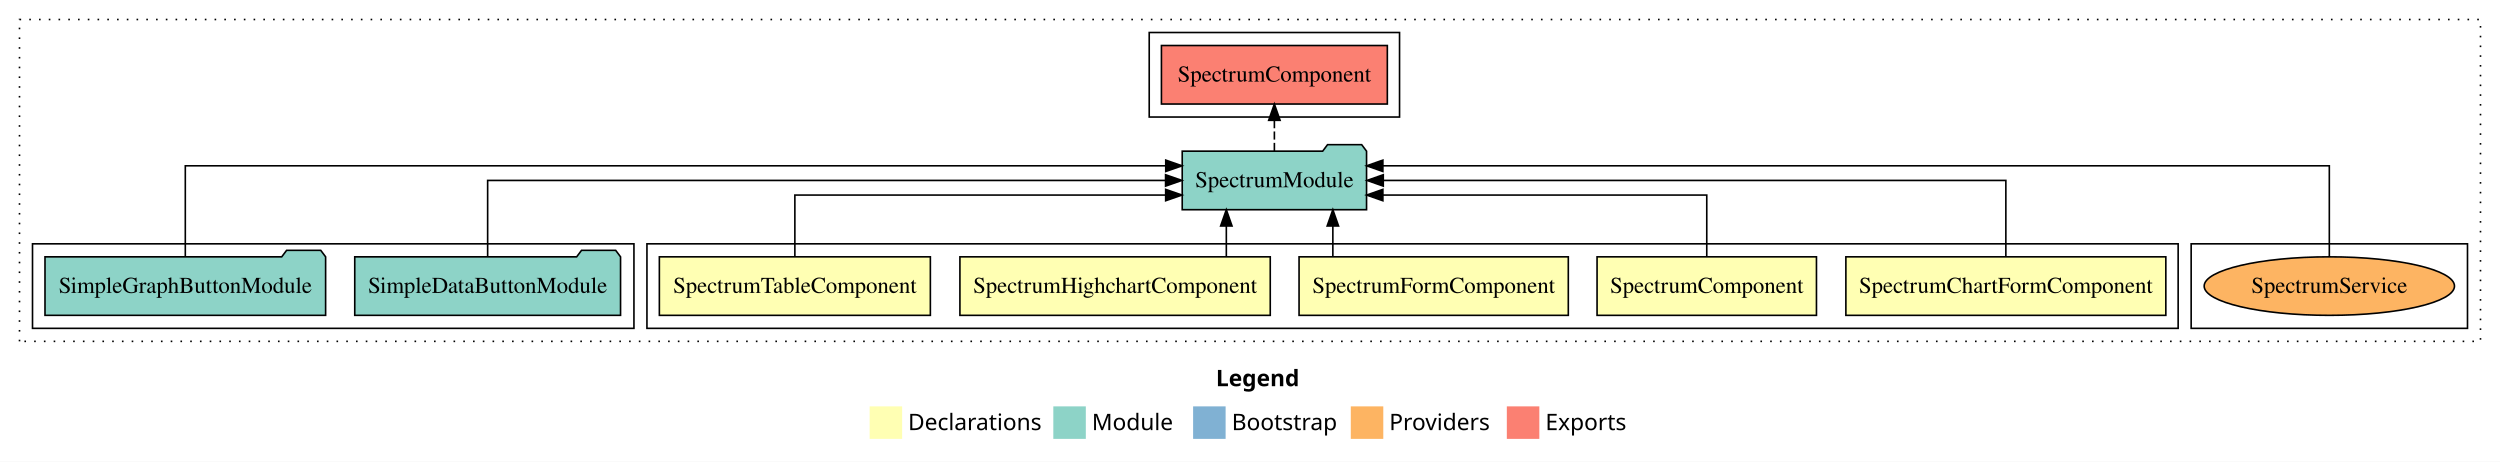
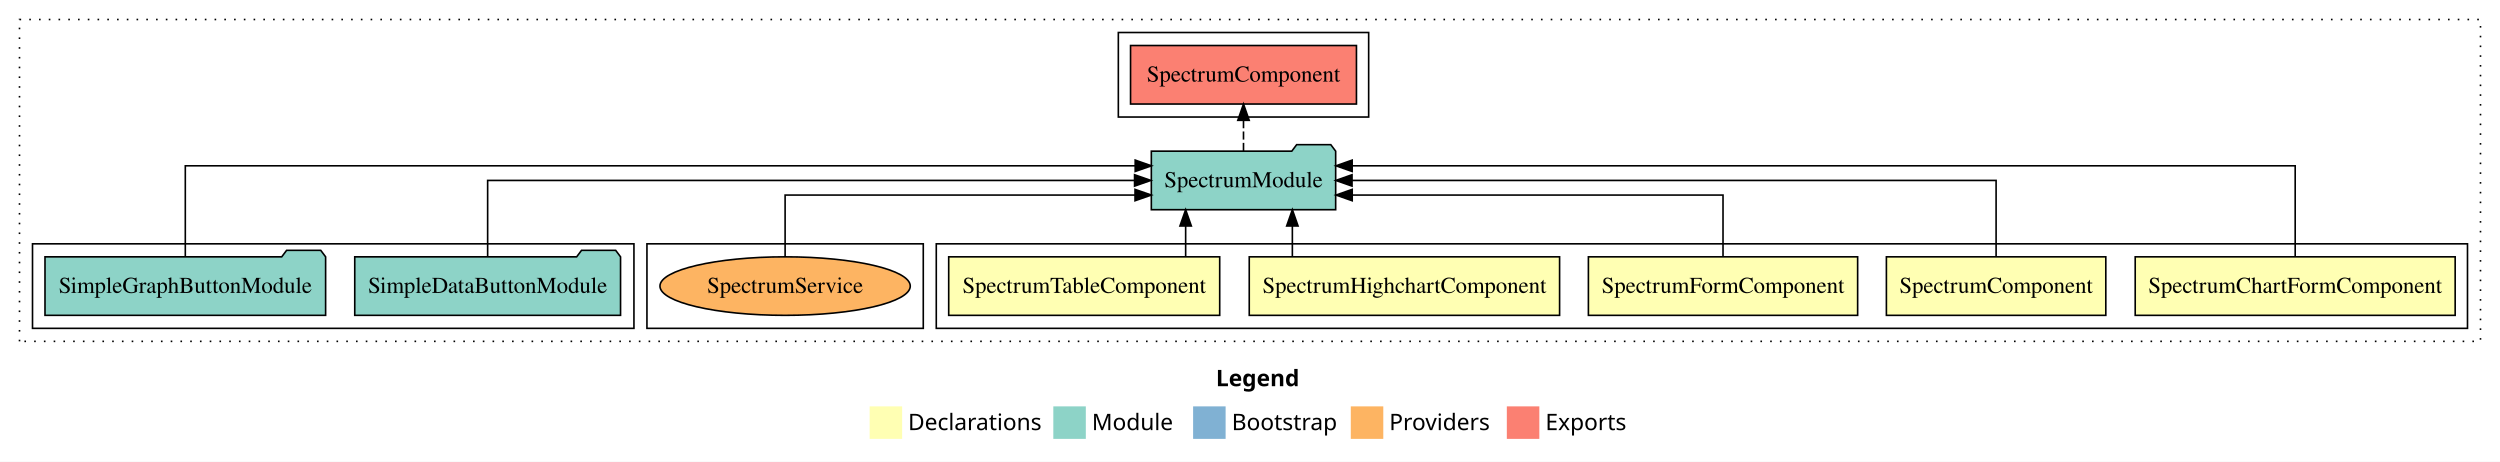
<svg xmlns="http://www.w3.org/2000/svg" width="1538pt" height="284pt" viewBox="0.00 0.00 1538.00 284.00">
  <g id="graph0" class="graph" transform="scale(1 1) rotate(0) translate(4 280)">
    <polygon fill="white" stroke="transparent" points="-4,4 -4,-280 1534,-280 1534,4 -4,4" />
    <text text-anchor="start" x="744.01" y="-42.4" font-family="Times-12" font-weight="bold" font-size="14.00">Legend</text>
    <polygon fill="#ffffb3" stroke="transparent" points="531,-10 531,-30 551,-30 551,-10 531,-10" />
    <text text-anchor="start" x="554.63" y="-15.4" font-family="Times-12" font-size="14.00">  Declarations</text>
    <polygon fill="#8dd3c7" stroke="transparent" points="644,-10 644,-30 664,-30 664,-10 644,-10" />
    <text text-anchor="start" x="667.73" y="-15.4" font-family="Times-12" font-size="14.00">  Module</text>
    <polygon fill="#80b1d3" stroke="transparent" points="730,-10 730,-30 750,-30 750,-10 730,-10" />
    <text text-anchor="start" x="753.78" y="-15.4" font-family="Times-12" font-size="14.00">  Bootstrap</text>
    <polygon fill="#fdb462" stroke="transparent" points="827,-10 827,-30 847,-30 847,-10 827,-10" />
    <text text-anchor="start" x="850.67" y="-15.4" font-family="Times-12" font-size="14.00">  Providers</text>
    <polygon fill="#fb8072" stroke="transparent" points="923,-10 923,-30 943,-30 943,-10 923,-10" />
    <text text-anchor="start" x="946.73" y="-15.4" font-family="Times-12" font-size="14.00">  Exports</text>
    <g id="clust1" class="cluster">
      <polygon fill="none" stroke="black" stroke-dasharray="1,5" points="8,-70 8,-268 1522,-268 1522,-70 8,-70" />
    </g>
+     <g id="clust2" class="cluster">
+       <polygon fill="none" stroke="black" points="572,-78 572,-130 1514,-130 1514,-78 572,-78" />
+     </g>
    <g id="clust9" class="cluster">
-       <polygon fill="none" stroke="black" points="703,-208 703,-260 857,-260 857,-208 703,-208" />
+       <polygon fill="none" stroke="black" points="684,-208 684,-260 838,-260 838,-208 684,-208" />
    </g>
    <g id="clust11" class="cluster">
-       <polygon fill="none" stroke="black" points="1344,-78 1344,-130 1514,-130 1514,-78 1344,-78" />
-     </g>
-     <g id="clust2" class="cluster">
-       <polygon fill="none" stroke="black" points="394,-78 394,-130 1336,-130 1336,-78 394,-78" />
+       <polygon fill="none" stroke="black" points="394,-78 394,-130 564,-130 564,-78 394,-78" />
    </g>
    <g id="clust8" class="cluster">
      <polygon fill="none" stroke="black" points="16,-78 16,-130 386,-130 386,-78 16,-78" />
    </g>
    <g id="node1" class="node">
-       <polygon fill="#ffffb3" stroke="black" points="1328.42,-122 1131.58,-122 1131.58,-86 1328.42,-86 1328.42,-122" />
-       <text text-anchor="middle" x="1230" y="-99.8" font-family="Times,serif" font-size="14.00">SpectrumChartFormComponent</text>
+       <polygon fill="#ffffb3" stroke="black" points="1506.42,-122 1309.58,-122 1309.58,-86 1506.42,-86 1506.42,-122" />
+       <text text-anchor="middle" x="1408" y="-99.8" font-family="Times,serif" font-size="14.00">SpectrumChartFormComponent</text>
    </g>
    <g id="node6" class="node">
-       <polygon fill="#8dd3c7" stroke="black" points="836.7,-187 833.7,-191 812.7,-191 809.7,-187 723.3,-187 723.3,-151 836.7,-151 836.7,-187" />
-       <text text-anchor="middle" x="780" y="-164.8" font-family="Times,serif" font-size="14.00">SpectrumModule</text>
+       <polygon fill="#8dd3c7" stroke="black" points="817.7,-187 814.7,-191 793.7,-191 790.7,-187 704.3,-187 704.3,-151 817.7,-151 817.7,-187" />
+       <text text-anchor="middle" x="761" y="-164.8" font-family="Times,serif" font-size="14.00">SpectrumModule</text>
    </g>
    <g id="edge1" class="edge">
-       <path fill="none" stroke="black" d="M1230,-122.11C1230,-141.34 1230,-169 1230,-169 1230,-169 846.99,-169 846.99,-169" />
-       <polygon fill="black" stroke="black" points="846.99,-165.5 836.99,-169 846.99,-172.5 846.99,-165.5" />
+       <path fill="none" stroke="black" d="M1408,-122.29C1408,-144.21 1408,-178 1408,-178 1408,-178 827.85,-178 827.85,-178" />
+       <polygon fill="black" stroke="black" points="827.85,-174.5 817.85,-178 827.85,-181.5 827.85,-174.5" />
    </g>
    <g id="node2" class="node">
-       <polygon fill="#ffffb3" stroke="black" points="1113.49,-122 978.51,-122 978.51,-86 1113.49,-86 1113.49,-122" />
-       <text text-anchor="middle" x="1046" y="-99.8" font-family="Times,serif" font-size="14.00">SpectrumComponent</text>
+       <polygon fill="#ffffb3" stroke="black" points="1291.49,-122 1156.51,-122 1156.51,-86 1291.49,-86 1291.49,-122" />
+       <text text-anchor="middle" x="1224" y="-99.8" font-family="Times,serif" font-size="14.00">SpectrumComponent</text>
    </g>
    <g id="edge2" class="edge">
-       <path fill="none" stroke="black" d="M1046,-122.03C1046,-138.4 1046,-160 1046,-160 1046,-160 846.74,-160 846.74,-160" />
-       <polygon fill="black" stroke="black" points="846.74,-156.5 836.74,-160 846.74,-163.5 846.74,-156.5" />
+       <path fill="none" stroke="black" d="M1224,-122.11C1224,-141.34 1224,-169 1224,-169 1224,-169 827.77,-169 827.77,-169" />
+       <polygon fill="black" stroke="black" points="827.77,-165.5 817.77,-169 827.77,-172.5 827.77,-165.5" />
    </g>
    <g id="node3" class="node">
-       <polygon fill="#ffffb3" stroke="black" points="960.82,-122 795.18,-122 795.18,-86 960.82,-86 960.82,-122" />
-       <text text-anchor="middle" x="878" y="-99.8" font-family="Times,serif" font-size="14.00">SpectrumFormComponent</text>
+       <polygon fill="#ffffb3" stroke="black" points="1138.82,-122 973.18,-122 973.18,-86 1138.82,-86 1138.82,-122" />
+       <text text-anchor="middle" x="1056" y="-99.8" font-family="Times,serif" font-size="14.00">SpectrumFormComponent</text>
    </g>
    <g id="edge3" class="edge">
-       <path fill="none" stroke="black" d="M815.97,-122.11C815.97,-122.11 815.97,-140.99 815.97,-140.99" />
-       <polygon fill="black" stroke="black" points="812.47,-140.99 815.97,-150.99 819.47,-140.99 812.47,-140.99" />
+       <path fill="none" stroke="black" d="M1056,-122.03C1056,-138.4 1056,-160 1056,-160 1056,-160 827.88,-160 827.88,-160" />
+       <polygon fill="black" stroke="black" points="827.88,-156.5 817.88,-160 827.88,-163.5 827.88,-156.5" />
    </g>
    <g id="node4" class="node">
-       <polygon fill="#ffffb3" stroke="black" points="777.46,-122 586.54,-122 586.54,-86 777.46,-86 777.46,-122" />
-       <text text-anchor="middle" x="682" y="-99.8" font-family="Times,serif" font-size="14.00">SpectrumHighchartComponent</text>
+       <polygon fill="#ffffb3" stroke="black" points="955.46,-122 764.54,-122 764.54,-86 955.46,-86 955.46,-122" />
+       <text text-anchor="middle" x="860" y="-99.8" font-family="Times,serif" font-size="14.00">SpectrumHighchartComponent</text>
    </g>
    <g id="edge4" class="edge">
-       <path fill="none" stroke="black" d="M750.44,-122.11C750.44,-122.11 750.44,-140.99 750.44,-140.99" />
-       <polygon fill="black" stroke="black" points="746.94,-140.99 750.44,-150.99 753.94,-140.99 746.94,-140.99" />
+       <path fill="none" stroke="black" d="M791.06,-122.11C791.06,-122.11 791.06,-140.99 791.06,-140.99" />
+       <polygon fill="black" stroke="black" points="787.56,-140.99 791.06,-150.99 794.56,-140.99 787.56,-140.99" />
    </g>
    <g id="node5" class="node">
-       <polygon fill="#ffffb3" stroke="black" points="568.36,-122 401.64,-122 401.64,-86 568.36,-86 568.36,-122" />
-       <text text-anchor="middle" x="485" y="-99.8" font-family="Times,serif" font-size="14.00">SpectrumTableComponent</text>
+       <polygon fill="#ffffb3" stroke="black" points="746.36,-122 579.64,-122 579.64,-86 746.36,-86 746.36,-122" />
+       <text text-anchor="middle" x="663" y="-99.8" font-family="Times,serif" font-size="14.00">SpectrumTableComponent</text>
    </g>
    <g id="edge5" class="edge">
-       <path fill="none" stroke="black" d="M485,-122.03C485,-138.4 485,-160 485,-160 485,-160 713.12,-160 713.12,-160" />
-       <polygon fill="black" stroke="black" points="713.12,-163.5 723.12,-160 713.12,-156.5 713.12,-163.5" />
+       <path fill="none" stroke="black" d="M725.41,-122.11C725.41,-122.11 725.41,-140.99 725.41,-140.99" />
+       <polygon fill="black" stroke="black" points="721.91,-140.99 725.41,-150.99 728.91,-140.99 721.91,-140.99" />
    </g>
    <g id="node9" class="node">
-       <polygon fill="#fb8072" stroke="black" points="849.49,-252 710.51,-252 710.51,-216 849.49,-216 849.49,-252" />
-       <text text-anchor="middle" x="780" y="-229.8" font-family="Times,serif" font-size="14.00">SpectrumComponent </text>
+       <polygon fill="#fb8072" stroke="black" points="830.49,-252 691.51,-252 691.51,-216 830.49,-216 830.49,-252" />
+       <text text-anchor="middle" x="761" y="-229.8" font-family="Times,serif" font-size="14.00">SpectrumComponent </text>
    </g>
    <g id="edge8" class="edge">
-       <path fill="none" stroke="black" stroke-dasharray="5,2" d="M780,-187.11C780,-187.11 780,-205.99 780,-205.99" />
-       <polygon fill="black" stroke="black" points="776.5,-205.99 780,-215.99 783.5,-205.99 776.5,-205.99" />
+       <path fill="none" stroke="black" stroke-dasharray="5,2" d="M761,-187.11C761,-187.11 761,-205.99 761,-205.99" />
+       <polygon fill="black" stroke="black" points="757.5,-205.99 761,-215.99 764.5,-205.99 757.5,-205.99" />
    </g>
    <g id="node7" class="node">
      <polygon fill="#8dd3c7" stroke="black" points="377.76,-122 374.76,-126 353.76,-126 350.76,-122 214.24,-122 214.24,-86 377.76,-86 377.76,-122" />
      <text text-anchor="middle" x="296" y="-99.8" font-family="Times,serif" font-size="14.00">SimpleDataButtonModule</text>
    </g>
    <g id="edge6" class="edge">
-       <path fill="none" stroke="black" d="M296,-122.11C296,-141.34 296,-169 296,-169 296,-169 713.06,-169 713.06,-169" />
-       <polygon fill="black" stroke="black" points="713.06,-172.5 723.06,-169 713.06,-165.5 713.06,-172.5" />
+       <path fill="none" stroke="black" d="M296,-122.11C296,-141.34 296,-169 296,-169 296,-169 693.98,-169 693.98,-169" />
+       <polygon fill="black" stroke="black" points="693.98,-172.5 703.98,-169 693.98,-165.5 693.98,-172.5" />
    </g>
    <g id="node8" class="node">
      <polygon fill="#8dd3c7" stroke="black" points="196.32,-122 193.32,-126 172.32,-126 169.32,-122 23.68,-122 23.68,-86 196.32,-86 196.32,-122" />
      <text text-anchor="middle" x="110" y="-99.8" font-family="Times,serif" font-size="14.00">SimpleGraphButtonModule</text>
    </g>
    <g id="edge7" class="edge">
-       <path fill="none" stroke="black" d="M110,-122.29C110,-144.21 110,-178 110,-178 110,-178 713.17,-178 713.17,-178" />
-       <polygon fill="black" stroke="black" points="713.17,-181.5 723.17,-178 713.17,-174.5 713.17,-181.5" />
+       <path fill="none" stroke="black" d="M110,-122.29C110,-144.21 110,-178 110,-178 110,-178 694.37,-178 694.37,-178" />
+       <polygon fill="black" stroke="black" points="694.37,-181.5 704.37,-178 694.37,-174.5 694.37,-181.5" />
    </g>
    <g id="node10" class="node">
-       <ellipse fill="#fdb462" stroke="black" cx="1429" cy="-104" rx="77" ry="18" />
-       <text text-anchor="middle" x="1429" y="-99.8" font-family="Times,serif" font-size="14.00">SpectrumService</text>
+       <ellipse fill="#fdb462" stroke="black" cx="479" cy="-104" rx="77" ry="18" />
+       <text text-anchor="middle" x="479" y="-99.8" font-family="Times,serif" font-size="14.00">SpectrumService</text>
    </g>
    <g id="edge9" class="edge">
-       <path fill="none" stroke="black" d="M1429,-122.29C1429,-144.21 1429,-178 1429,-178 1429,-178 846.74,-178 846.74,-178" />
-       <polygon fill="black" stroke="black" points="846.74,-174.5 836.74,-178 846.74,-181.5 846.74,-174.5" />
+       <path fill="none" stroke="black" d="M479,-122.03C479,-138.4 479,-160 479,-160 479,-160 694.27,-160 694.27,-160" />
+       <polygon fill="black" stroke="black" points="694.27,-163.5 704.27,-160 694.27,-156.5 694.27,-163.5" />
    </g>
  </g>
</svg>
